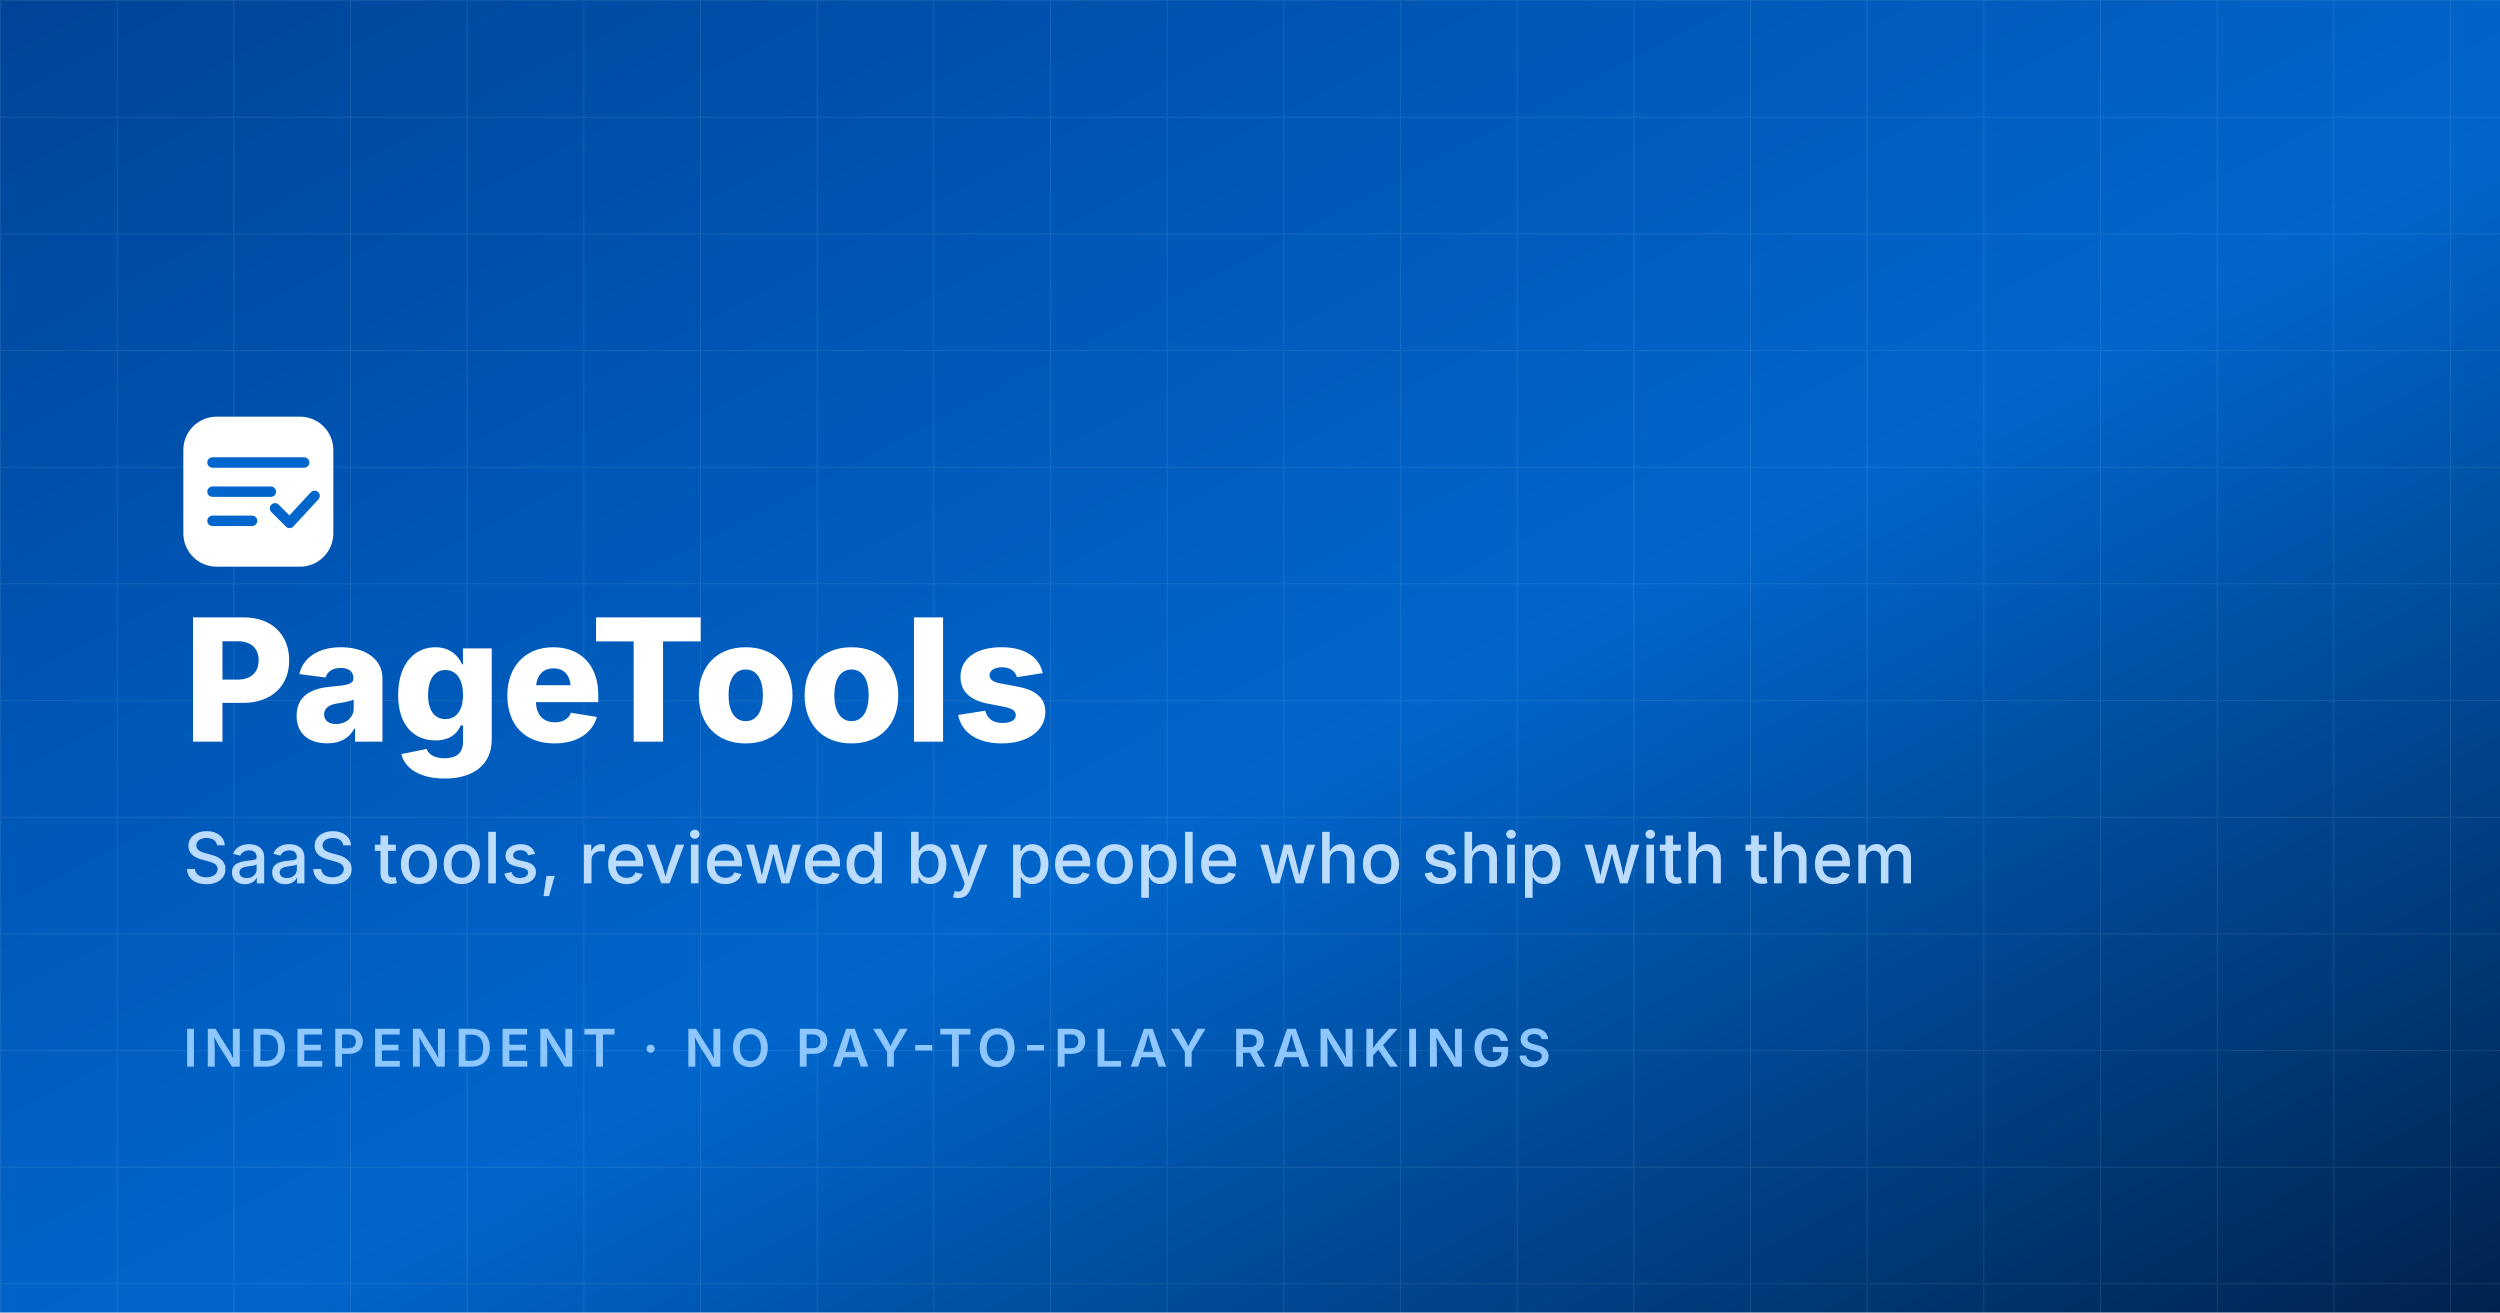
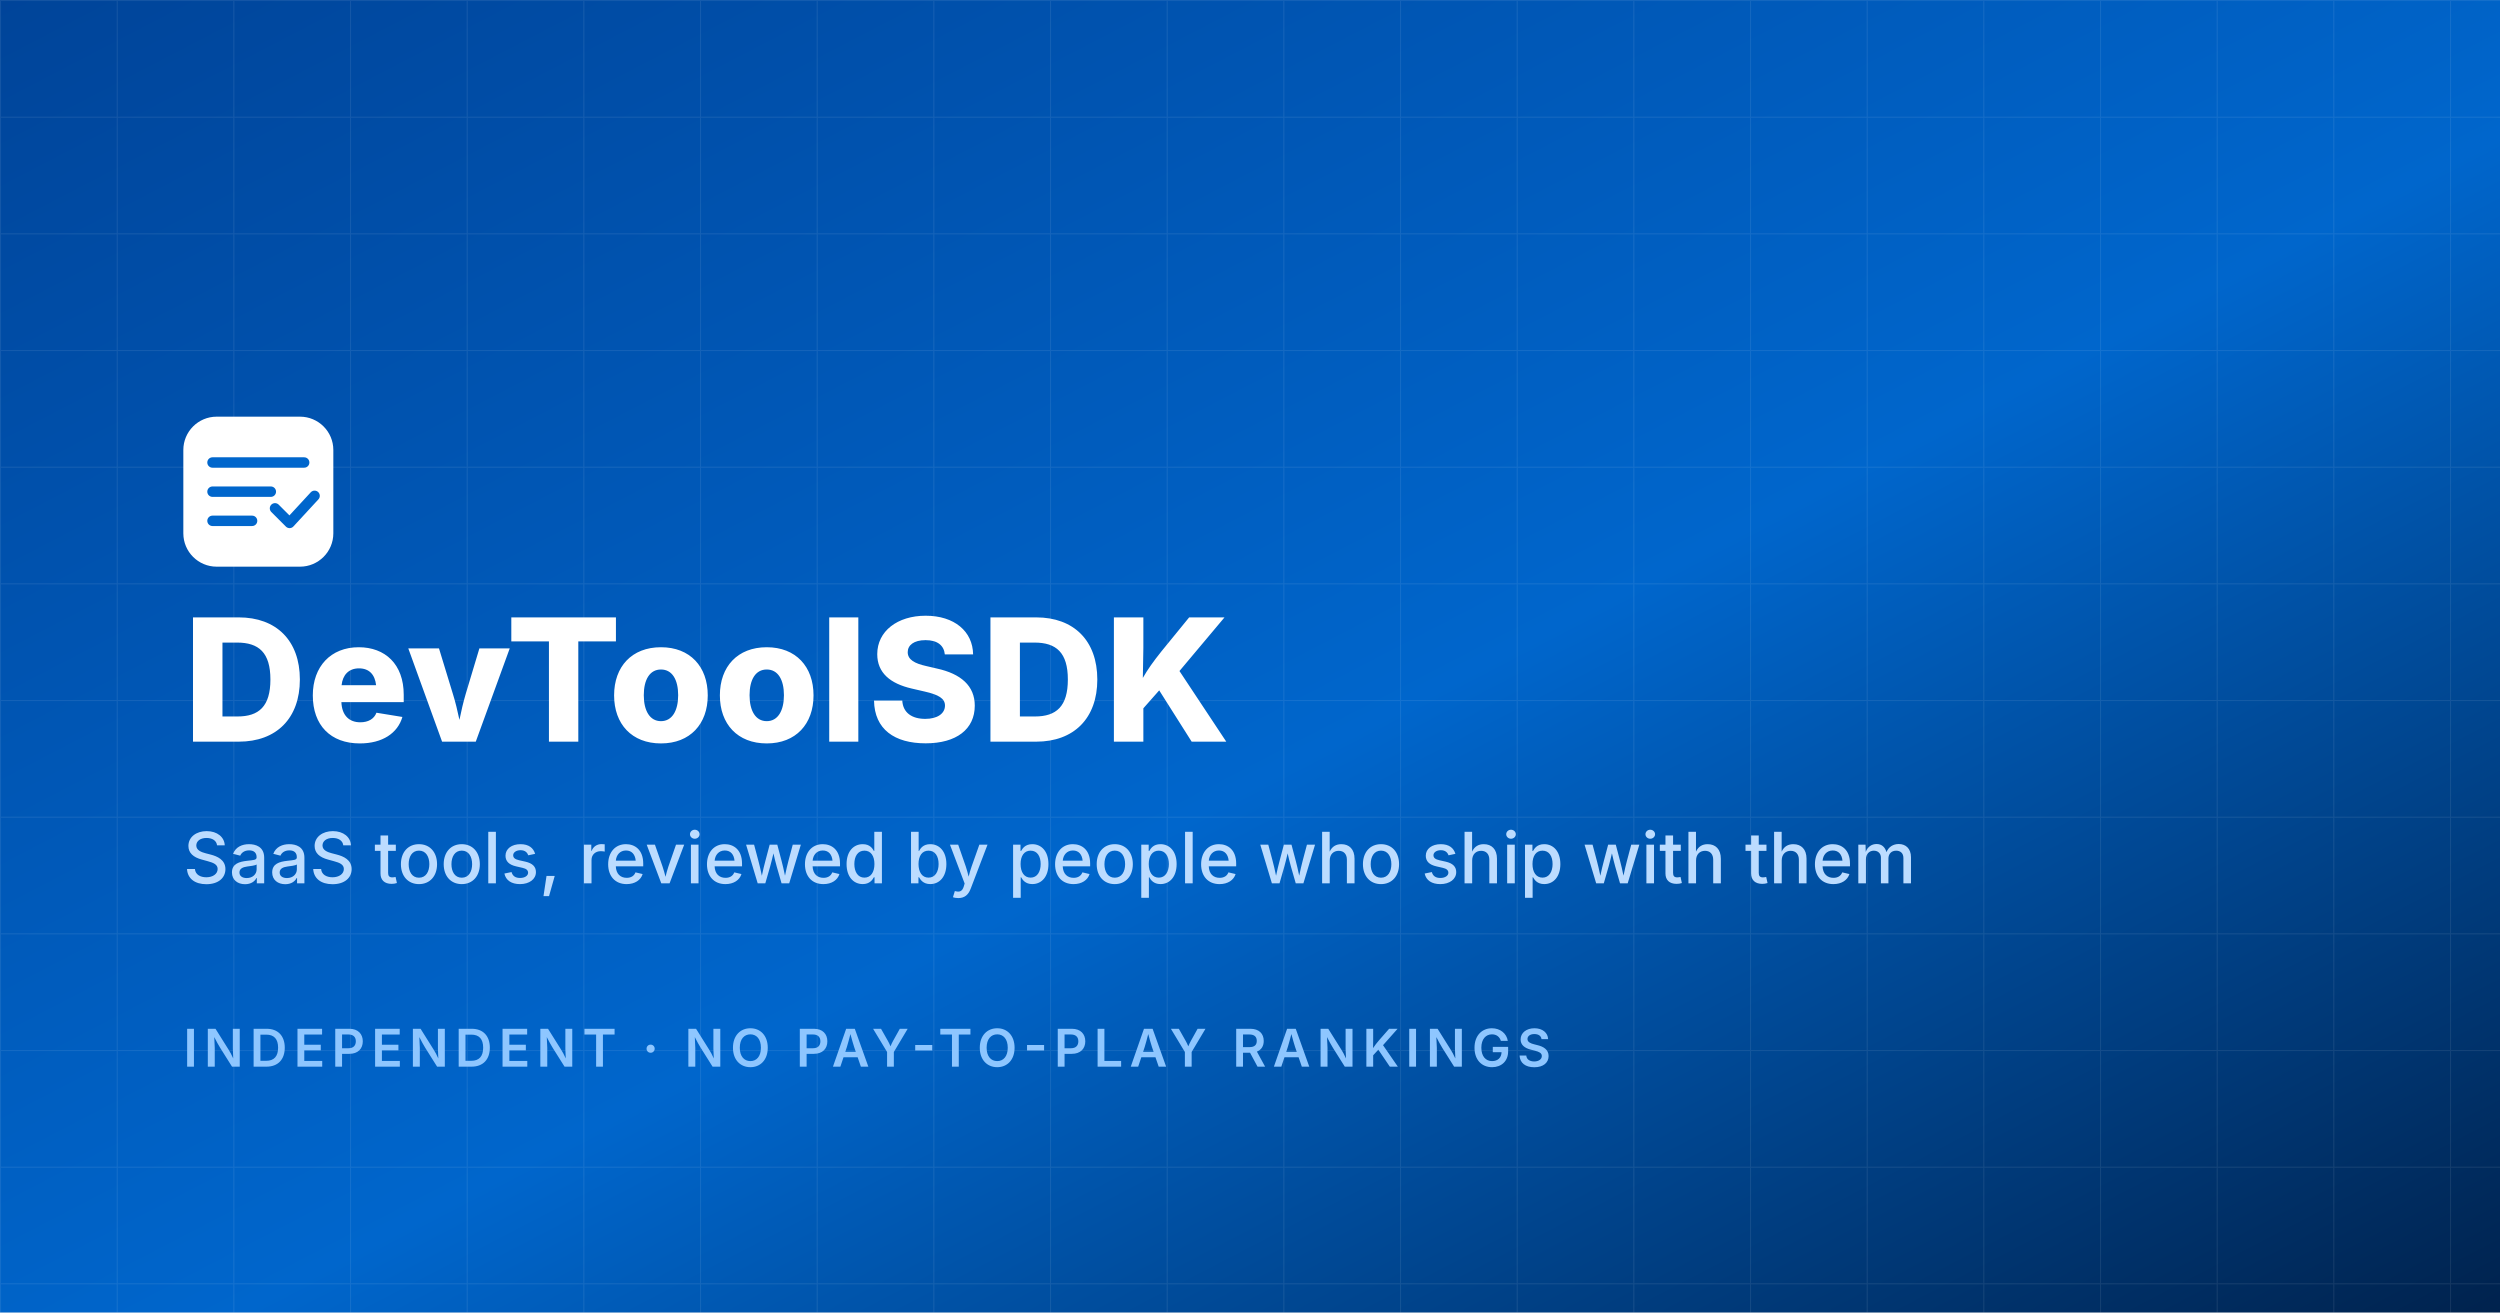
- <svg xmlns="http://www.w3.org/2000/svg" width="1200" height="630" viewBox="0 0 1200 630" role="img" aria-label="PageTools — SaaS tools, reviewed by people who ship with them">
+ <svg xmlns="http://www.w3.org/2000/svg" width="1200" height="630" viewBox="0 0 1200 630" role="img" aria-label="DevToolSDK — SaaS tools, reviewed by people who ship with them">
  <defs>
    <linearGradient id="bg" x1="0" y1="0" x2="1" y2="1">
      <stop offset="0%" stop-color="#004499" />
      <stop offset="55%" stop-color="#0066CC" />
      <stop offset="100%" stop-color="#00224D" />
    </linearGradient>
    <pattern id="grid" width="56" height="56" patternUnits="userSpaceOnUse">
      <path d="M56 0H0v56" fill="none" stroke="#ffffff" stroke-opacity="0.08" stroke-width="1" />
    </pattern>
  </defs>
  <rect width="1200" height="630" fill="url(#bg)" />
  <rect width="1200" height="630" fill="url(#grid)" />
  <g transform="translate(88 200)">
    <rect width="72" height="72" rx="16" fill="#ffffff" />
    <g transform="translate(14 16)" fill="none" stroke="#0066CC" stroke-width="5" stroke-linecap="round" stroke-linejoin="round">
      <path d="M0 6h44M0 20h28M0 34h19" />
      <path d="m30 28 7 7 12-13" />
    </g>
  </g>
-   <text x="88" y="356" font-family="Inter, Helvetica, Arial, sans-serif" font-size="82" font-weight="800" fill="#ffffff">PageTools</text>
+   <text x="88" y="356" font-family="Inter, Helvetica, Arial, sans-serif" font-size="82" font-weight="800" fill="#ffffff">DevToolSDK</text>
  <text x="88" y="424" font-family="Inter, Helvetica, Arial, sans-serif" font-size="34" font-weight="500" fill="#BCDCFF">SaaS tools, reviewed by people who ship with them</text>
  <text x="88" y="512" font-family="Inter, Helvetica, Arial, sans-serif" font-size="25" font-weight="600" fill="#8EC6FF" letter-spacing="3">INDEPENDENT · NO PAY-TO-PLAY RANKINGS</text>
</svg>
